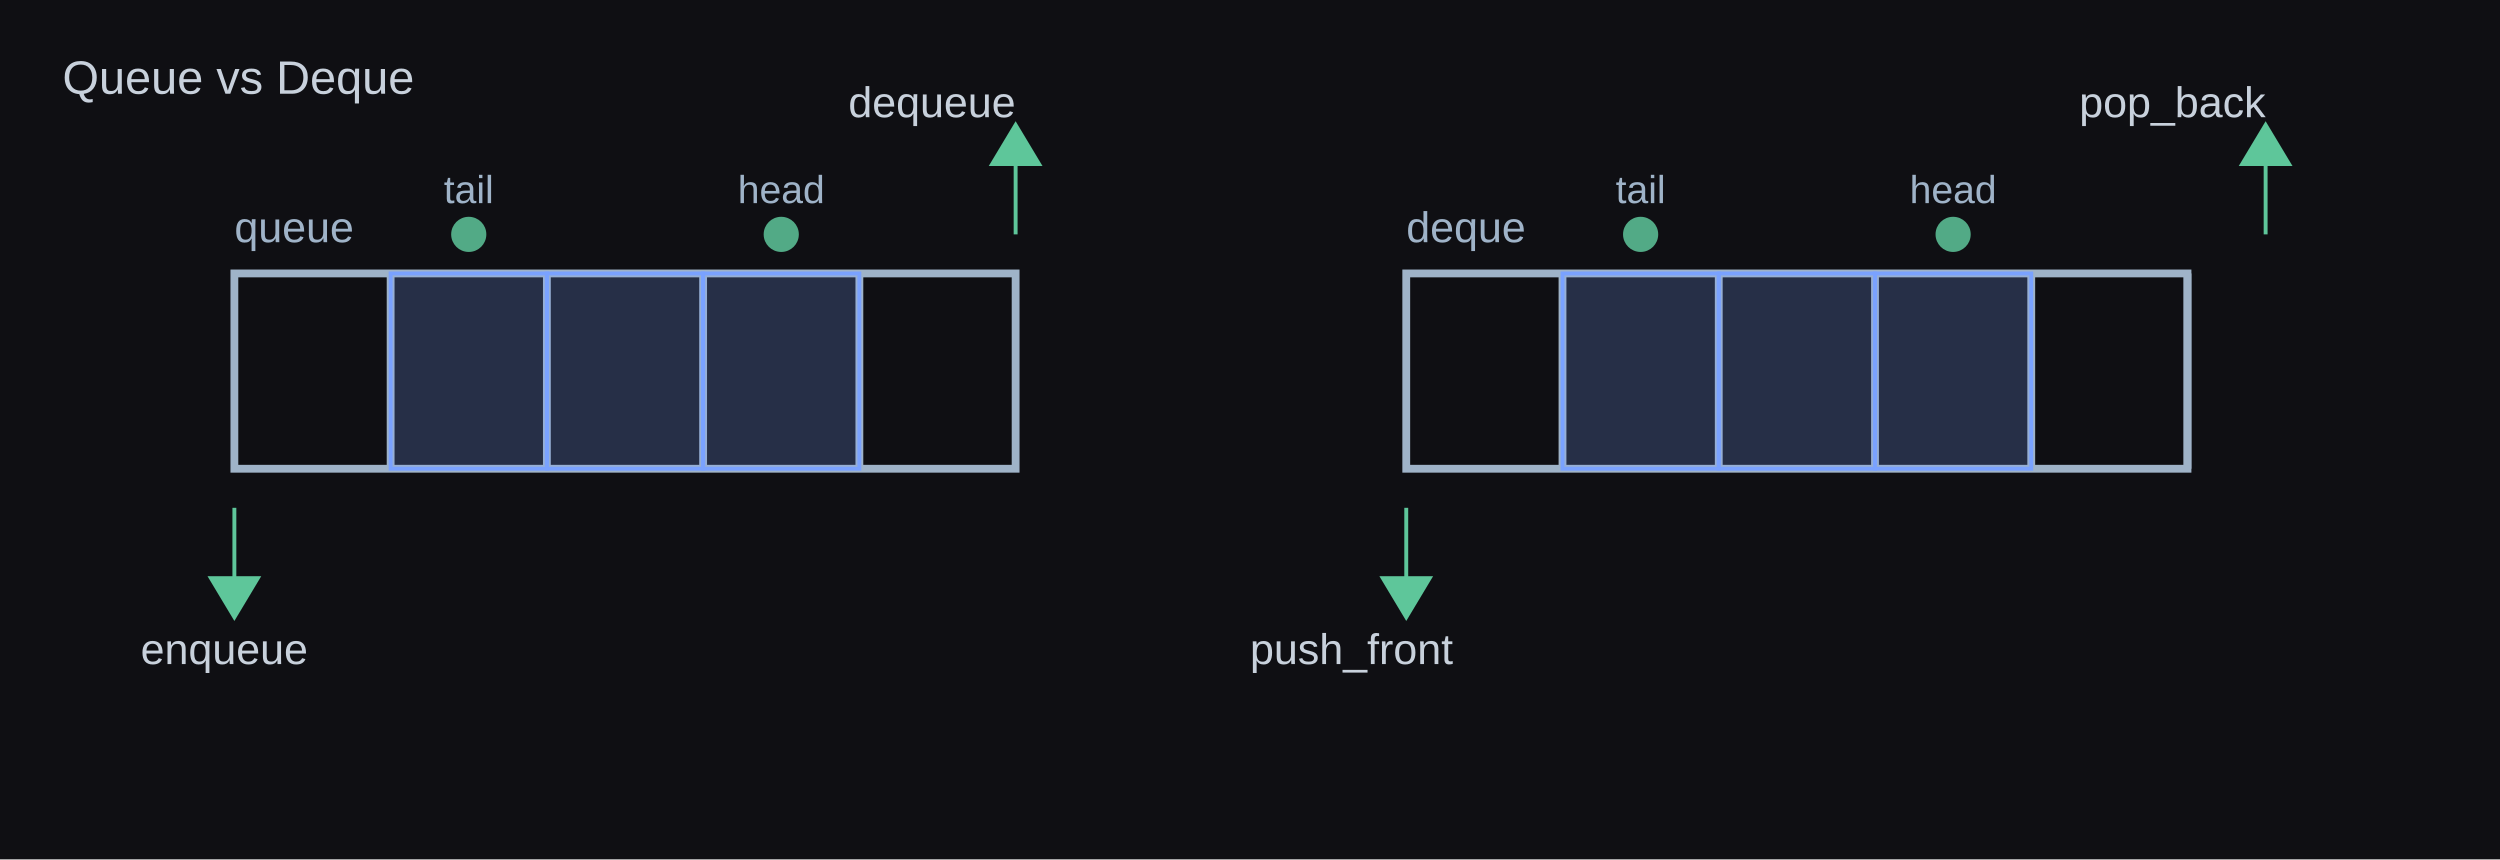
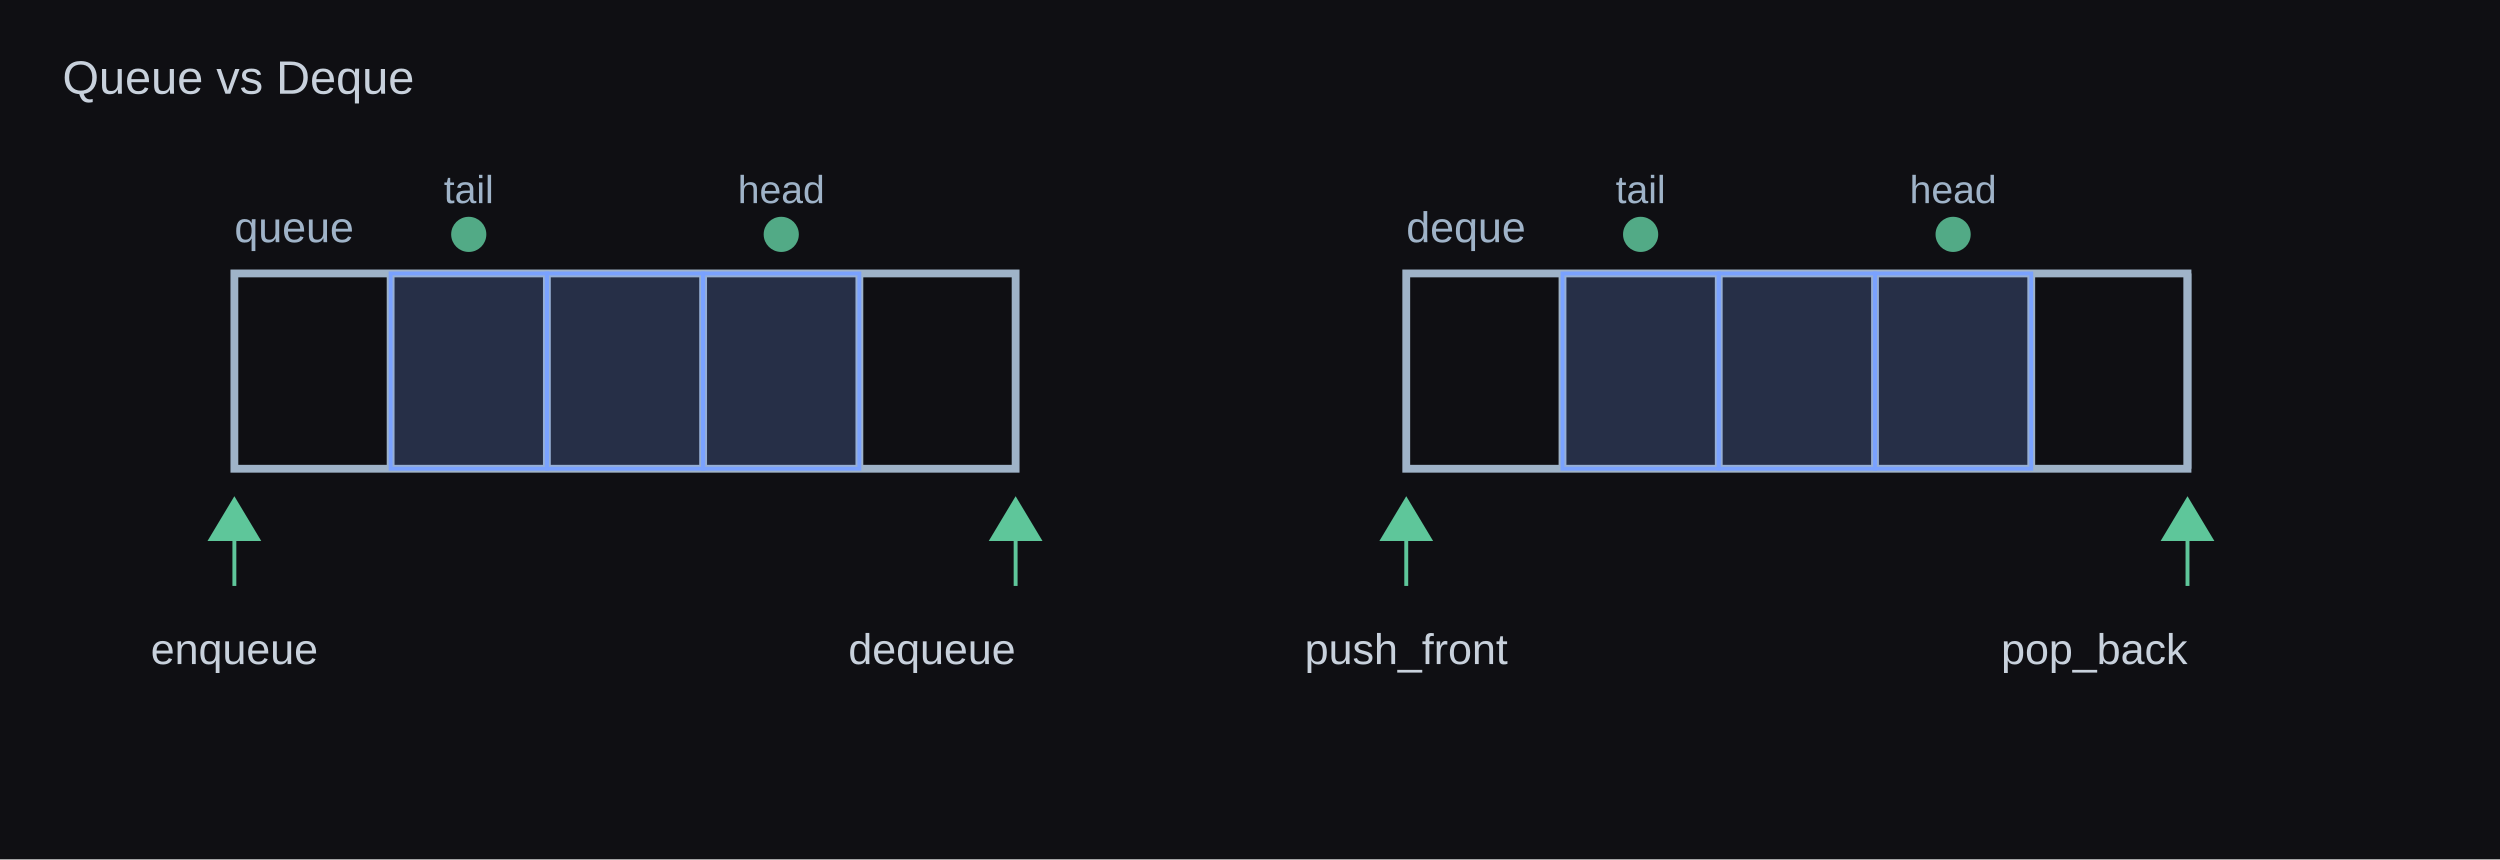
<svg xmlns="http://www.w3.org/2000/svg" width="640" height="220" viewBox="0 0 640 220">
  <rect x="0" y="0" width="640" height="220" fill="#0f0f13" />
  <g font-family="Verdana,Arial,sans-serif" font-size="12" fill="#c8d1dc">
    <text x="16" y="24">Queue vs Deque</text>
  </g>
  <g fill="none" stroke="#9fb3c8" stroke-width="2">
    <rect x="60" y="70" width="200" height="50" />
    <line x1="100" y1="70" x2="100" y2="120" />
    <line x1="140" y1="70" x2="140" y2="120" />
    <line x1="180" y1="70" x2="180" y2="120" />
    <line x1="220" y1="70" x2="220" y2="120" />
  </g>
  <g stroke="#5ec69a" fill="#5ec69a">
-     <line x1="60" y1="130" x2="60" y2="150" />
-     <polygon points="54,148 66,148 60,158" />
-     <line x1="260" y1="60" x2="260" y2="40" />
-     <polygon points="254,42 266,42 260,32" />
+     <line x1="60" y1="150" x2="60" y2="130" />
+     <polygon points="54,138 66,138 60,128" />
+     <line x1="260" y1="150" x2="260" y2="130" />
+     <polygon points="254,138 266,138 260,128" />
  </g>
  <g font-family="Verdana,Arial,sans-serif" font-size="11" fill="#c8d1dc">
-     <text x="36" y="170">enqueue</text>
-     <text x="260" y="30" text-anchor="end">dequeue</text>
+     <text x="60" y="170" text-anchor="middle">enqueue</text>
+     <text x="260" y="170" text-anchor="end">dequeue</text>
  </g>
  <g font-family="Verdana,Arial,sans-serif" font-size="11" fill="#9fb3c8">
    <text x="60" y="62">queue</text>
  </g>
  <g fill="rgba(122,162,255,0.22)" stroke="#7aa2ff">
    <rect x="100" y="70" width="40" height="50" />
    <rect x="140" y="70" width="40" height="50" />
    <rect x="180" y="70" width="40" height="50" />
  </g>
  <g fill="none" stroke="#9fb3c8" stroke-width="2">
    <rect x="360" y="70" width="200" height="50" />
    <line x1="400" y1="70" x2="400" y2="120" />
    <line x1="440" y1="70" x2="440" y2="120" />
    <line x1="480" y1="70" x2="480" y2="120" />
    <line x1="520" y1="70" x2="520" y2="120" />
    <line x1="560" y1="70" x2="560" y2="120" />
  </g>
  <g stroke="#5ec69a" fill="#5ec69a">
-     <line x1="360" y1="130" x2="360" y2="150" />
-     <polygon points="354,148 366,148 360,158" />
-     <line x1="580" y1="60" x2="580" y2="40" />
-     <polygon points="574,42 586,42 580,32" />
+     <line x1="360" y1="150" x2="360" y2="130" />
+     <polygon points="354,138 366,138 360,128" />
+     <line x1="560" y1="150" x2="560" y2="130" />
+     <polygon points="554,138 566,138 560,128" />
  </g>
  <g font-family="Verdana,Arial,sans-serif" font-size="11" fill="#c8d1dc">
-     <text x="320" y="170">push_front</text>
-     <text x="580" y="30" text-anchor="end">pop_back</text>
+     <text x="360" y="170" text-anchor="middle">push_front</text>
+     <text x="560" y="170" text-anchor="end">pop_back</text>
  </g>
  <g font-family="Verdana,Arial,sans-serif" font-size="11" fill="#9fb3c8">
    <text x="360" y="62">deque</text>
  </g>
  <g fill="rgba(122,162,255,0.22)" stroke="#7aa2ff">
    <rect x="400" y="70" width="40" height="50" />
    <rect x="440" y="70" width="40" height="50" />
    <rect x="480" y="70" width="40" height="50" />
  </g>
  <g fill="#5ec69a" stroke="#5ec69a" opacity="0.85">
    <circle cx="120" cy="60" r="4" />
    <circle cx="200" cy="60" r="4" />
  </g>
  <g font-family="Verdana,Arial,sans-serif" font-size="10" fill="#9fb3c8" text-anchor="middle">
    <text x="120" y="52">tail</text>
    <text x="200" y="52">head</text>
  </g>
  <g fill="#5ec69a" stroke="#5ec69a" opacity="0.85">
    <circle cx="420" cy="60" r="4" />
    <circle cx="500" cy="60" r="4" />
  </g>
  <g font-family="Verdana,Arial,sans-serif" font-size="10" fill="#9fb3c8" text-anchor="middle">
    <text x="420" y="52">tail</text>
    <text x="500" y="52">head</text>
  </g>
</svg>
